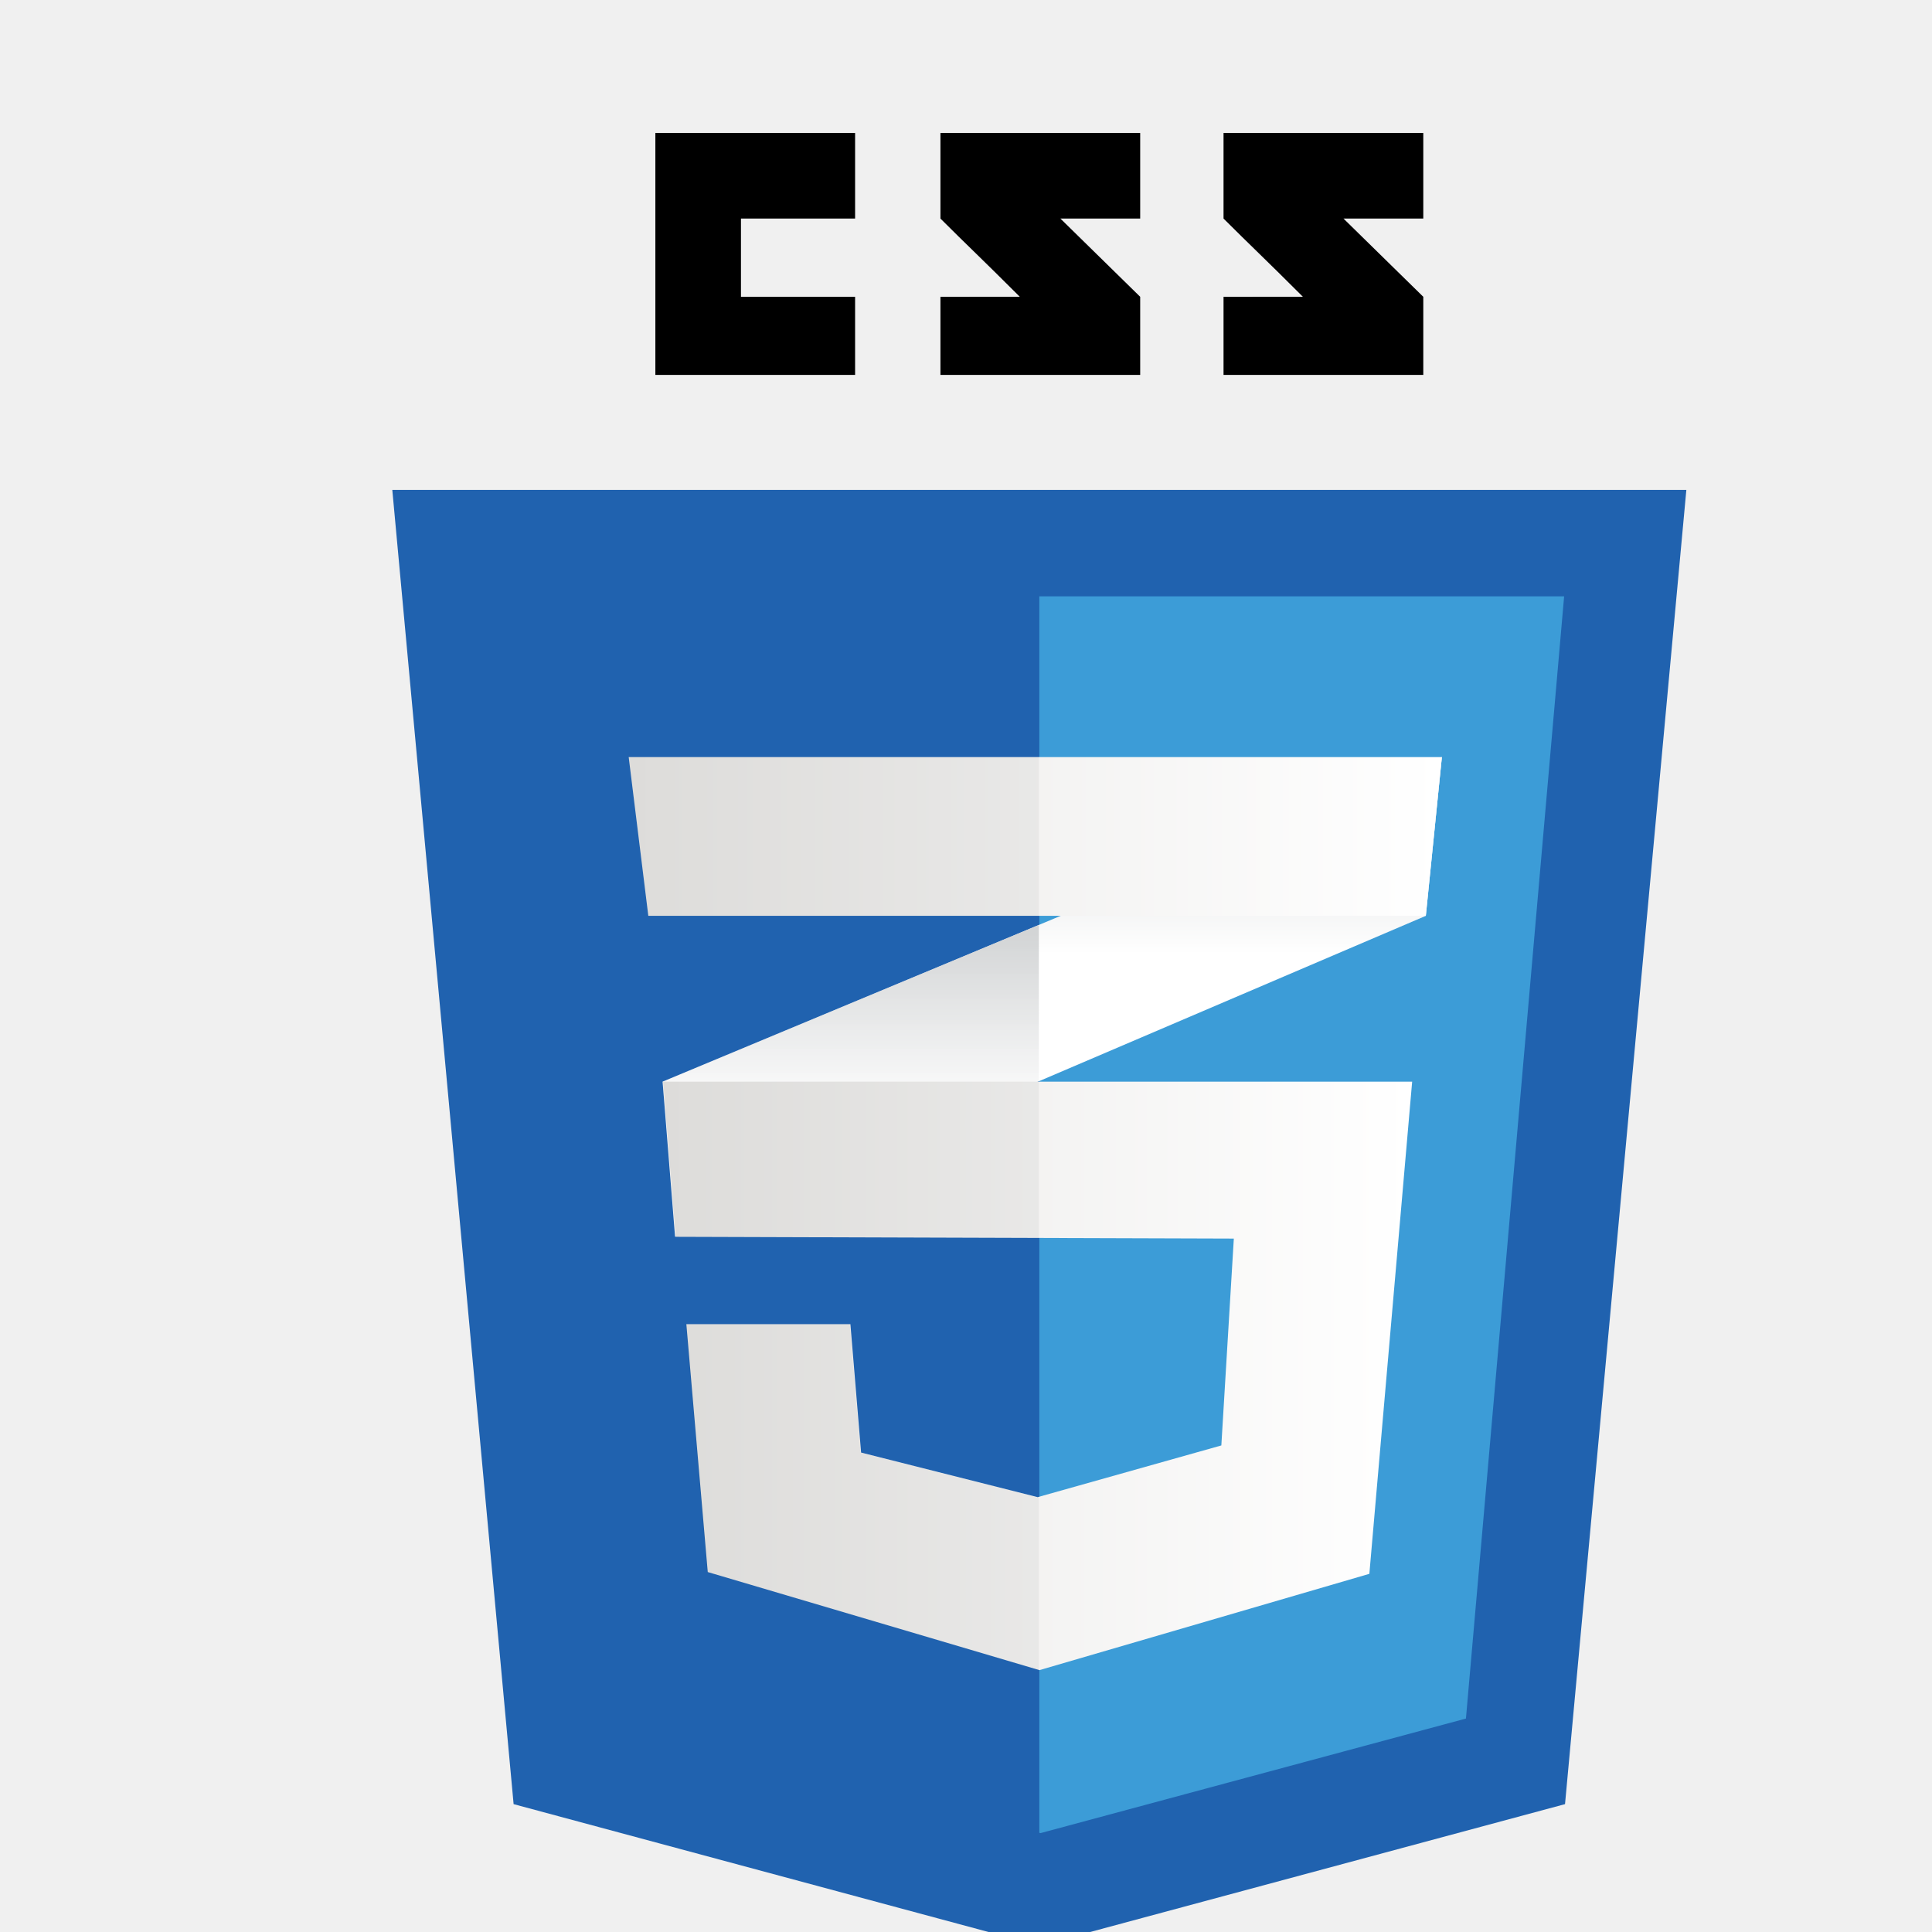
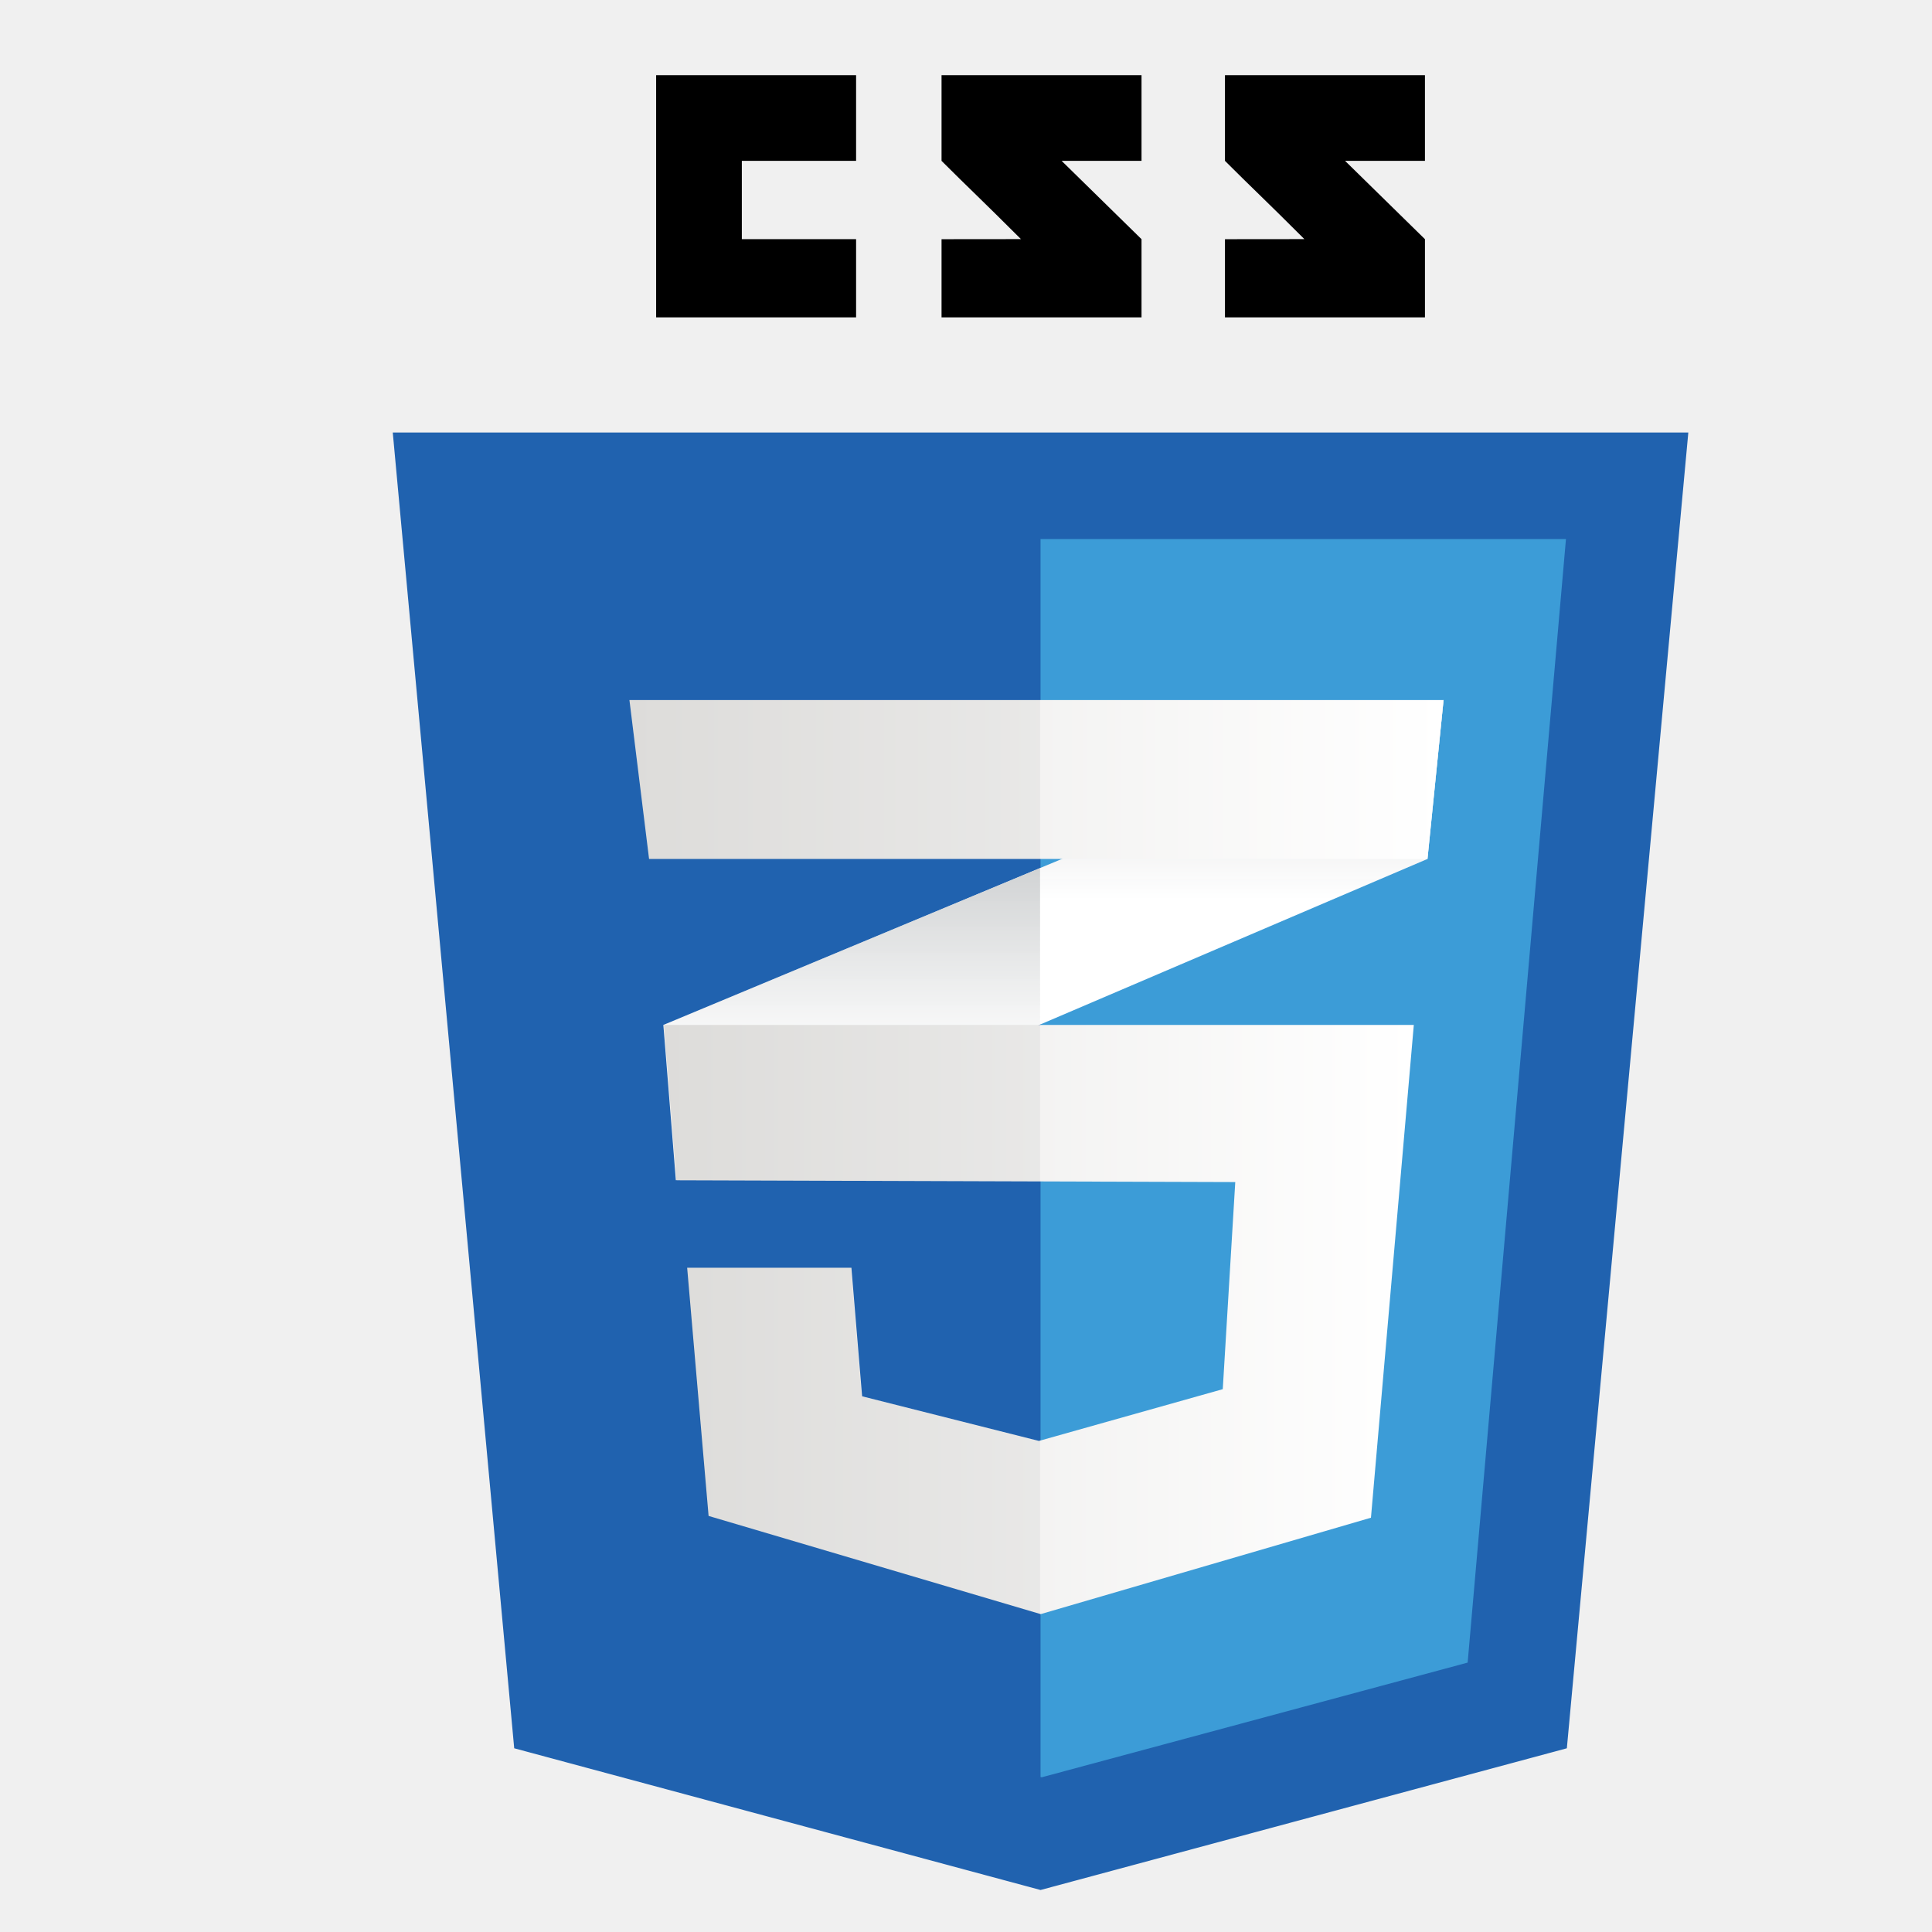
- <svg xmlns="http://www.w3.org/2000/svg" width="100" height="100" viewBox="0 0 500.584 500.583" id="css">
+ <svg xmlns="http://www.w3.org/2000/svg" width="120" height="120" viewBox="0 55 500 420" id="css">
  <path fill="none" d="M0 0h538.584v538.583H0V0z" />
  <path fill="#2062af" d="M405.5 467.454L269.29 504.13l-136.212-36.676-31.432-340.525h335.29L405.5 467.454z" />
  <path fill="#3c9cd7" d="M269.289 154.511v320.367l.308.084 110.229-29.682 25.443-290.769h-135.98z" />
  <path d="M191.985 76.899V56.631h29.571V34.453h-51.749v62.684h51.749V76.899h-29.571zm82.766-20.268h20.674V34.453h-51.754v22.178c6.924 6.924 10.535 10.238 20.549 20.252-5.854 0-20.549.021-20.549.02v20.234h51.754V76.899l-20.674-20.268zm73.352 0h20.673V34.453H317.02v22.178c6.924 6.924 10.537 10.238 20.551 20.252-5.852 0-20.551.021-20.551.02v20.234h51.757V76.899l-20.674-20.268z" />
  <path fill="#fff" d="M269.168 239.656l-97.49 40.602 3.233 40.199 94.257-40.301 100.265-42.868 4.157-41.122-104.422 43.49z" />
  <linearGradient id="a" x1="-825.508" x2="-825.508" y1="1338.301" y2="1419.102" gradientTransform="matrix(1 0 0 -1 1045.93 1658.759)" gradientUnits="userSpaceOnUse">
    <stop offset=".387" stop-color="#d1d3d4" stop-opacity="0" />
    <stop offset="1" stop-color="#d1d3d4" />
  </linearGradient>
  <path fill="url(#a)" d="M171.677 280.258l3.233 40.199 94.257-40.301v-40.5l-97.49 40.602z" />
  <linearGradient id="b" x1="-724.552" x2="-724.552" y1="1378.602" y2="1462.591" gradientTransform="matrix(1 0 0 -1 1045.93 1658.759)" gradientUnits="userSpaceOnUse">
    <stop offset=".387" stop-color="#d1d3d4" stop-opacity="0" />
    <stop offset="1" stop-color="#d1d3d4" />
  </linearGradient>
  <path fill="url(#b)" d="M373.59 196.167l-104.422 43.489v40.5l100.265-42.868 4.157-41.121z" />
  <linearGradient id="c" x1="-874.103" x2="-680.039" y1="1302.263" y2="1302.263" gradientTransform="matrix(1 0 0 -1 1045.93 1658.759)" gradientUnits="userSpaceOnUse">
    <stop offset="0" stop-color="#e8e7e5" />
    <stop offset="1" stop-color="#fff" />
  </linearGradient>
  <path fill="url(#c)" d="M171.827 280.258l3.234 40.199 144.625.461-3.235 53.598-47.59 13.398-45.748-11.551-2.772-33.268h-42.508l5.545 64.225 85.945 25.412 85.479-24.951 11.09-127.523H171.827z" />
  <path d="M269.168 280.258h-97.49l3.233 40.199 94.257.301v-40.5zm0 107.528l-.462.129-45.742-11.551-2.772-33.268h-42.507l5.544 64.225 85.939 25.412v-44.947z" opacity=".05" />
  <linearGradient id="d" x1="-883.032" x2="-672.341" y1="1442.031" y2="1442.031" gradientTransform="matrix(1 0 0 -1 1045.93 1658.759)" gradientUnits="userSpaceOnUse">
    <stop offset="0" stop-color="#e8e7e5" />
    <stop offset="1" stop-color="#fff" />
  </linearGradient>
  <path fill="url(#d)" d="M162.898 196.167H373.59l-4.157 41.122H167.98l-5.082-41.122z" />
  <path d="M269.168 196.167h-106.27l5.082 41.122h101.188v-41.122z" opacity=".05" />
</svg>
